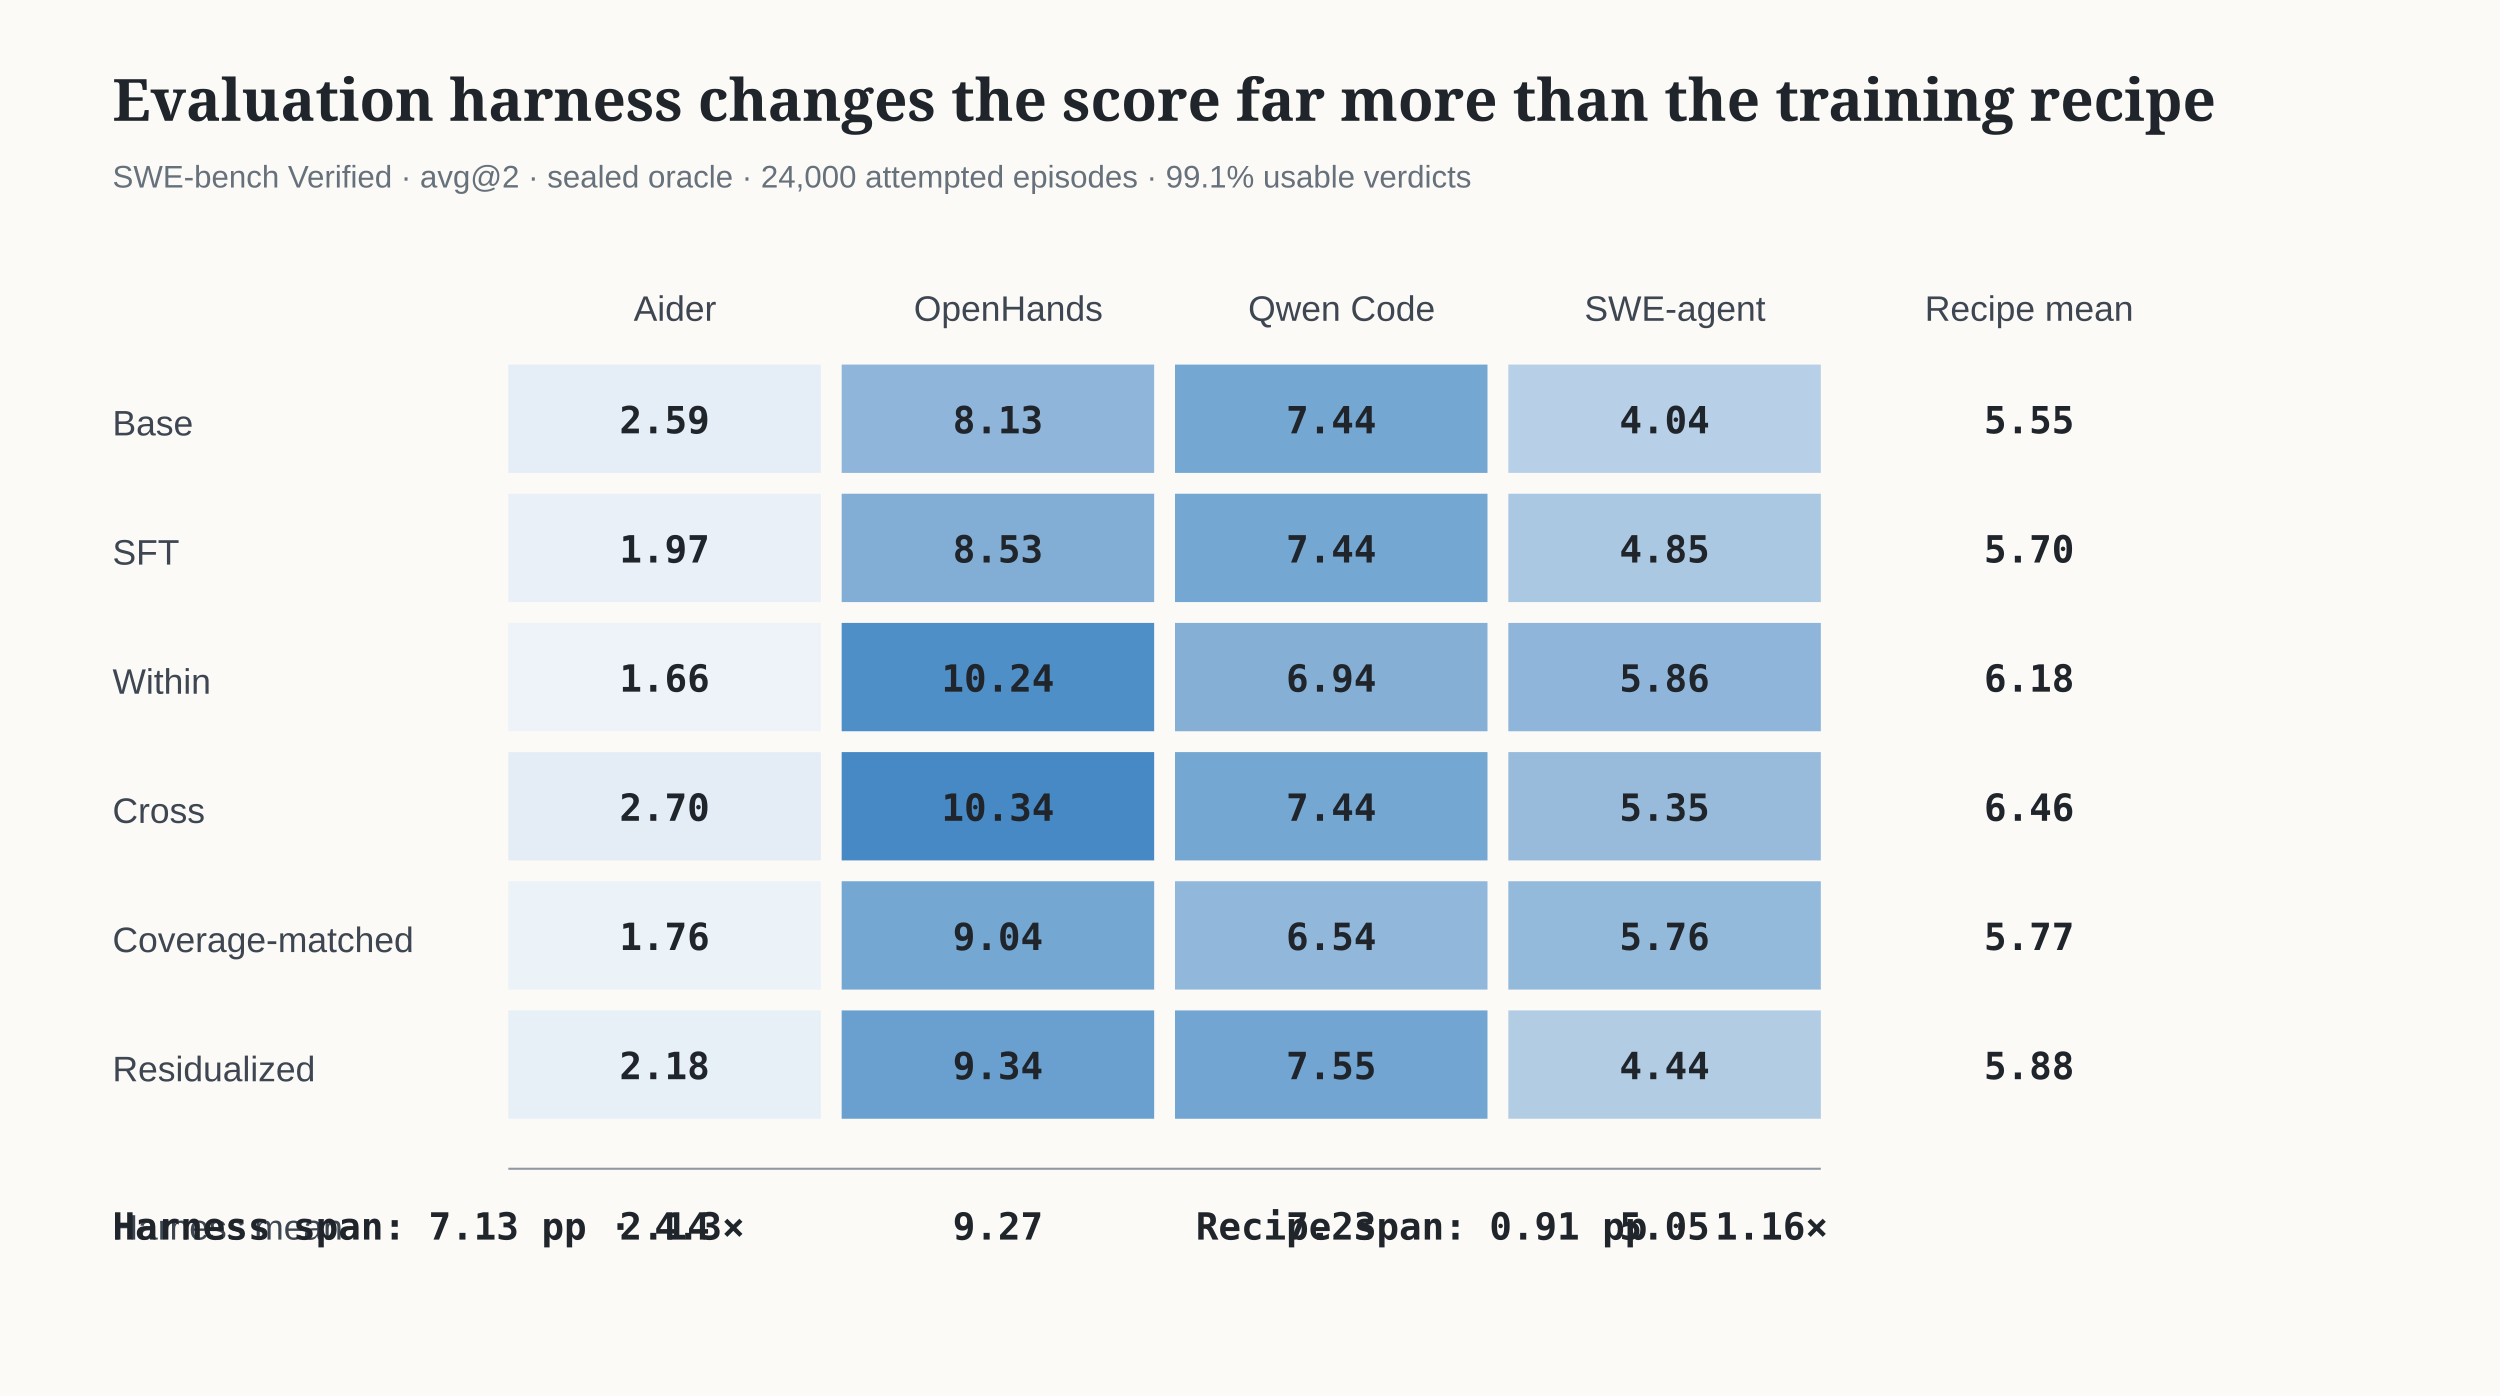
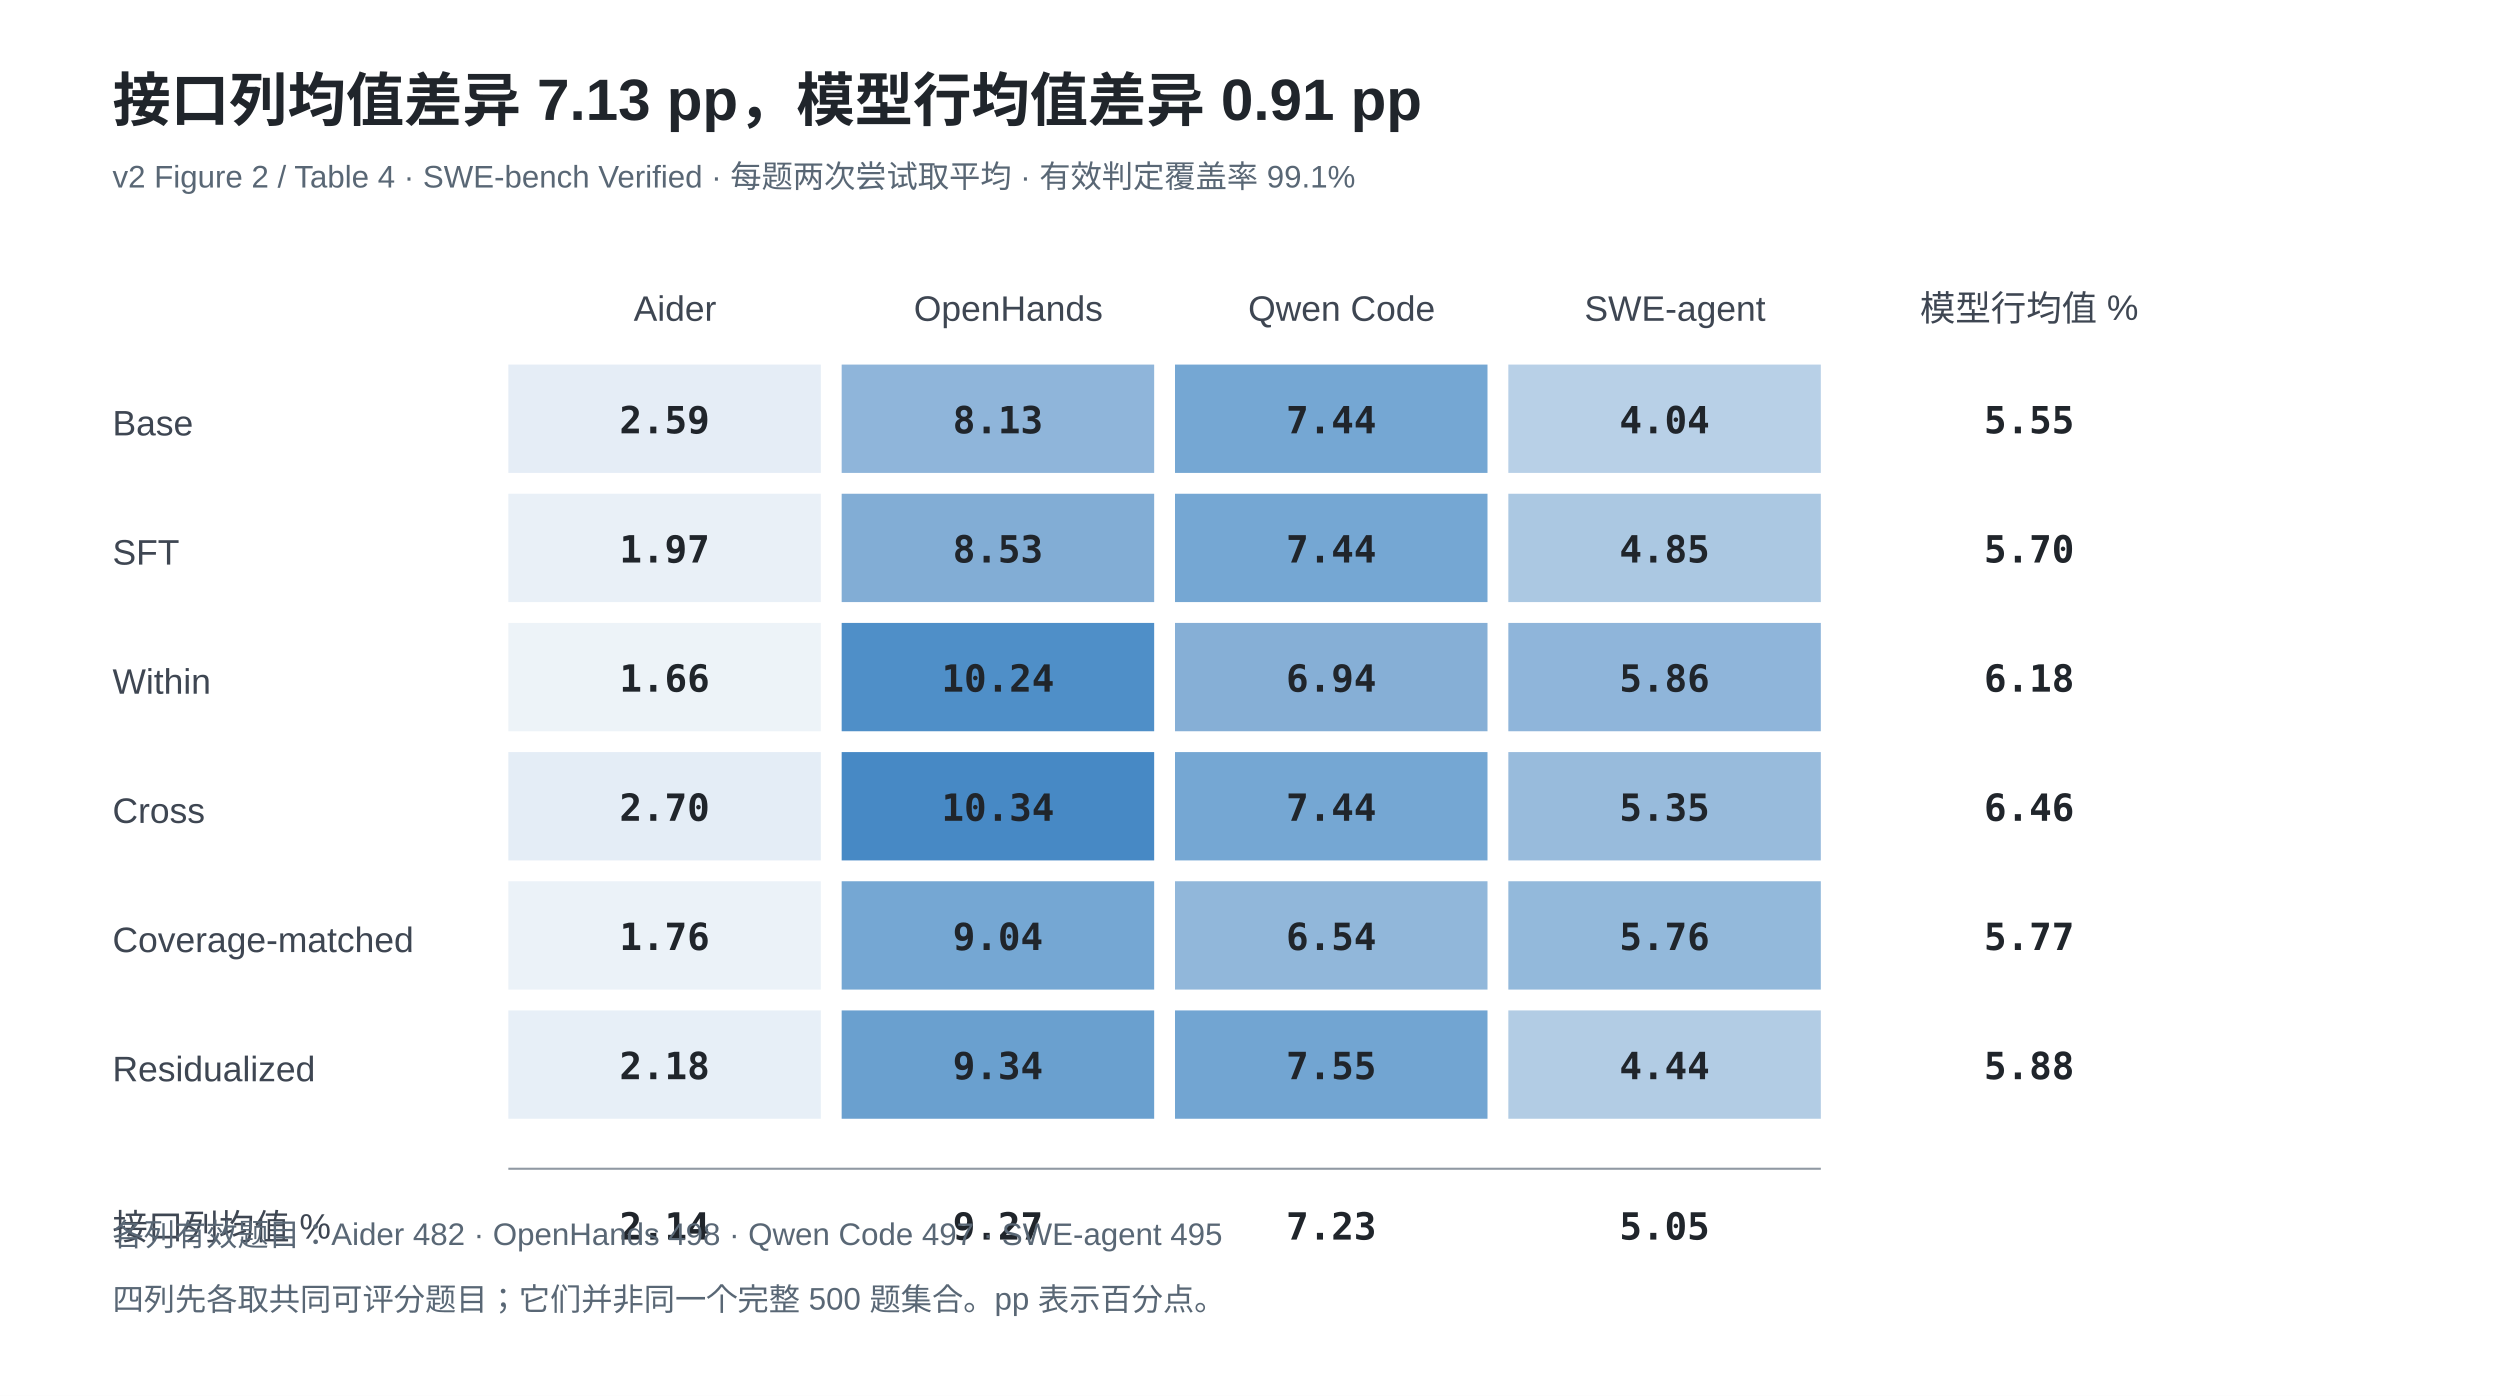
<svg xmlns="http://www.w3.org/2000/svg" width="1200" height="670" viewBox="0 0 1200 670" role="img" aria-labelledby="title desc">
-   <rect width="1200" height="670" fill="#fbfaf7" />
-   <style>.h{font:700 28px Georgia,serif;fill:#20252b}.lab{font:17px Arial,sans-serif;fill:#3e4652}.num{font:700 18px ui-monospace,monospace;fill:#20252b}.small{font:15px Arial,sans-serif;fill:#66717b}</style>
-   <text x="54" y="58" class="h">Evaluation harness changes the score far more than the training recipe</text>
-   <text x="54" y="90" class="small">SWE-bench Verified · avg@2 · sealed oracle · 24,000 attempted episodes · 99.1% usable verdicts</text>
+   <rect width="1200" height="670" fill="#fff" />
+   <style>.h{font:700 28px Arial,"PingFang SC",sans-serif;fill:#20252b}.lab{font:17px Arial,"PingFang SC",sans-serif;fill:#3e4652}.num{font:700 18px ui-monospace,monospace;fill:#20252b}.small{font:15px Arial,"PingFang SC",sans-serif;fill:#596775}</style>
+   <text x="54" y="58" class="h">接口列均值差异 7.13 pp，模型行均值差异 0.91 pp</text>
+   <text x="54" y="90" class="small">v2 Figure 2 / Table 4 · SWE-bench Verified · 每题两次尝试取平均 · 有效判定覆盖率 99.1%</text>
  <g transform="translate(54 130)">
    <text x="270" y="24" class="lab" text-anchor="middle">Aider</text>
    <text x="430" y="24" class="lab" text-anchor="middle">OpenHands</text>
    <text x="590" y="24" class="lab" text-anchor="middle">Qwen Code</text>
    <text x="750" y="24" class="lab" text-anchor="middle">SWE-agent</text>
-     <text x="920" y="24" class="lab" text-anchor="middle">Recipe mean</text>
+     <text x="920" y="24" class="lab" text-anchor="middle">模型行均值 %</text>
    <g transform="translate(0 45)">
      <text x="0" y="34" class="lab">Base</text>
      <rect x="190" width="150" height="52" fill="#e5edf6" />
      <rect x="350" width="150" height="52" fill="#8fb5da" />
      <rect x="510" width="150" height="52" fill="#75a7d3" />
      <rect x="670" width="150" height="52" fill="#b8d0e7" />
      <text x="265" y="33" class="num" text-anchor="middle">2.59</text>
      <text x="425" y="33" class="num" text-anchor="middle">8.13</text>
      <text x="585" y="33" class="num" text-anchor="middle">7.44</text>
      <text x="745" y="33" class="num" text-anchor="middle">4.04</text>
      <text x="920" y="33" class="num" text-anchor="middle">5.55</text>
      <text x="0" y="96" class="lab">SFT</text>
      <rect x="190" y="62" width="150" height="52" fill="#e9f0f7" />
      <rect x="350" y="62" width="150" height="52" fill="#82add5" />
      <rect x="510" y="62" width="150" height="52" fill="#75a7d3" />
      <rect x="670" y="62" width="150" height="52" fill="#abc8e2" />
      <text x="265" y="95" class="num" text-anchor="middle">1.97</text>
      <text x="425" y="95" class="num" text-anchor="middle">8.53</text>
      <text x="585" y="95" class="num" text-anchor="middle">7.44</text>
      <text x="745" y="95" class="num" text-anchor="middle">4.85</text>
      <text x="920" y="95" class="num" text-anchor="middle">5.70</text>
      <text x="0" y="158" class="lab">Within</text>
      <rect x="190" y="124" width="150" height="52" fill="#edf3f8" />
      <rect x="350" y="124" width="150" height="52" fill="#4f8fc8" />
      <rect x="510" y="124" width="150" height="52" fill="#86afd6" />
      <rect x="670" y="124" width="150" height="52" fill="#8fb5da" />
      <text x="265" y="157" class="num" text-anchor="middle">1.66</text>
      <text x="425" y="157" class="num" text-anchor="middle">10.24</text>
      <text x="585" y="157" class="num" text-anchor="middle">6.94</text>
      <text x="745" y="157" class="num" text-anchor="middle">5.86</text>
      <text x="920" y="157" class="num" text-anchor="middle">6.18</text>
      <text x="0" y="220" class="lab">Cross</text>
      <rect x="190" y="186" width="150" height="52" fill="#e4edf6" />
      <rect x="350" y="186" width="150" height="52" fill="#4789c5" />
      <rect x="510" y="186" width="150" height="52" fill="#75a7d3" />
      <rect x="670" y="186" width="150" height="52" fill="#98bbdc" />
      <text x="265" y="219" class="num" text-anchor="middle">2.70</text>
      <text x="425" y="219" class="num" text-anchor="middle">10.34</text>
      <text x="585" y="219" class="num" text-anchor="middle">7.44</text>
      <text x="745" y="219" class="num" text-anchor="middle">5.35</text>
      <text x="920" y="219" class="num" text-anchor="middle">6.46</text>
      <text x="0" y="282" class="lab">Coverage-matched</text>
      <rect x="190" y="248" width="150" height="52" fill="#ebf2f8" />
      <rect x="350" y="248" width="150" height="52" fill="#75a7d3" />
      <rect x="510" y="248" width="150" height="52" fill="#91b7da" />
      <rect x="670" y="248" width="150" height="52" fill="#93b9db" />
      <text x="265" y="281" class="num" text-anchor="middle">1.76</text>
      <text x="425" y="281" class="num" text-anchor="middle">9.04</text>
      <text x="585" y="281" class="num" text-anchor="middle">6.54</text>
      <text x="745" y="281" class="num" text-anchor="middle">5.76</text>
      <text x="920" y="281" class="num" text-anchor="middle">5.77</text>
      <text x="0" y="344" class="lab">Residualized</text>
      <rect x="190" y="310" width="150" height="52" fill="#e7eff7" />
      <rect x="350" y="310" width="150" height="52" fill="#6aa0cf" />
      <rect x="510" y="310" width="150" height="52" fill="#72a5d2" />
      <rect x="670" y="310" width="150" height="52" fill="#b2cce4" />
      <text x="265" y="343" class="num" text-anchor="middle">2.18</text>
      <text x="425" y="343" class="num" text-anchor="middle">9.34</text>
      <text x="585" y="343" class="num" text-anchor="middle">7.55</text>
      <text x="745" y="343" class="num" text-anchor="middle">4.44</text>
      <text x="920" y="343" class="num" text-anchor="middle">5.88</text>
      <path d="M190 386H820" stroke="#9099a3" />
      <text x="265" y="420" class="num" text-anchor="middle" fill="#285d9b">2.14</text>
      <text x="425" y="420" class="num" text-anchor="middle" fill="#285d9b">9.27</text>
      <text x="585" y="420" class="num" text-anchor="middle" fill="#285d9b">7.23</text>
      <text x="745" y="420" class="num" text-anchor="middle" fill="#285d9b">5.05</text>
-       <text x="0" y="420" class="lab">Harness mean</text>
+       <text x="0" y="420" class="lab">接口列均值 %</text>
    </g>
  </g>
-   <g transform="translate(54 595)">
-     <text class="num" fill="#285d9b">Harness span: 7.13 pp · 4.3×</text>
-     <text x="520" class="num" fill="#ad5735">Recipe span: 0.91 pp · 1.16×</text>
+   <g transform="translate(54 598)">
+     <text class="small">各列有效题目：Aider 482 · OpenHands 498 · Qwen Code 497 · SWE-agent 495</text>
+     <text y="31" class="small">四列先各取共同可评分题目；它们并非同一个完整 500 题集合。pp 表示百分点。</text>
  </g>
</svg>
